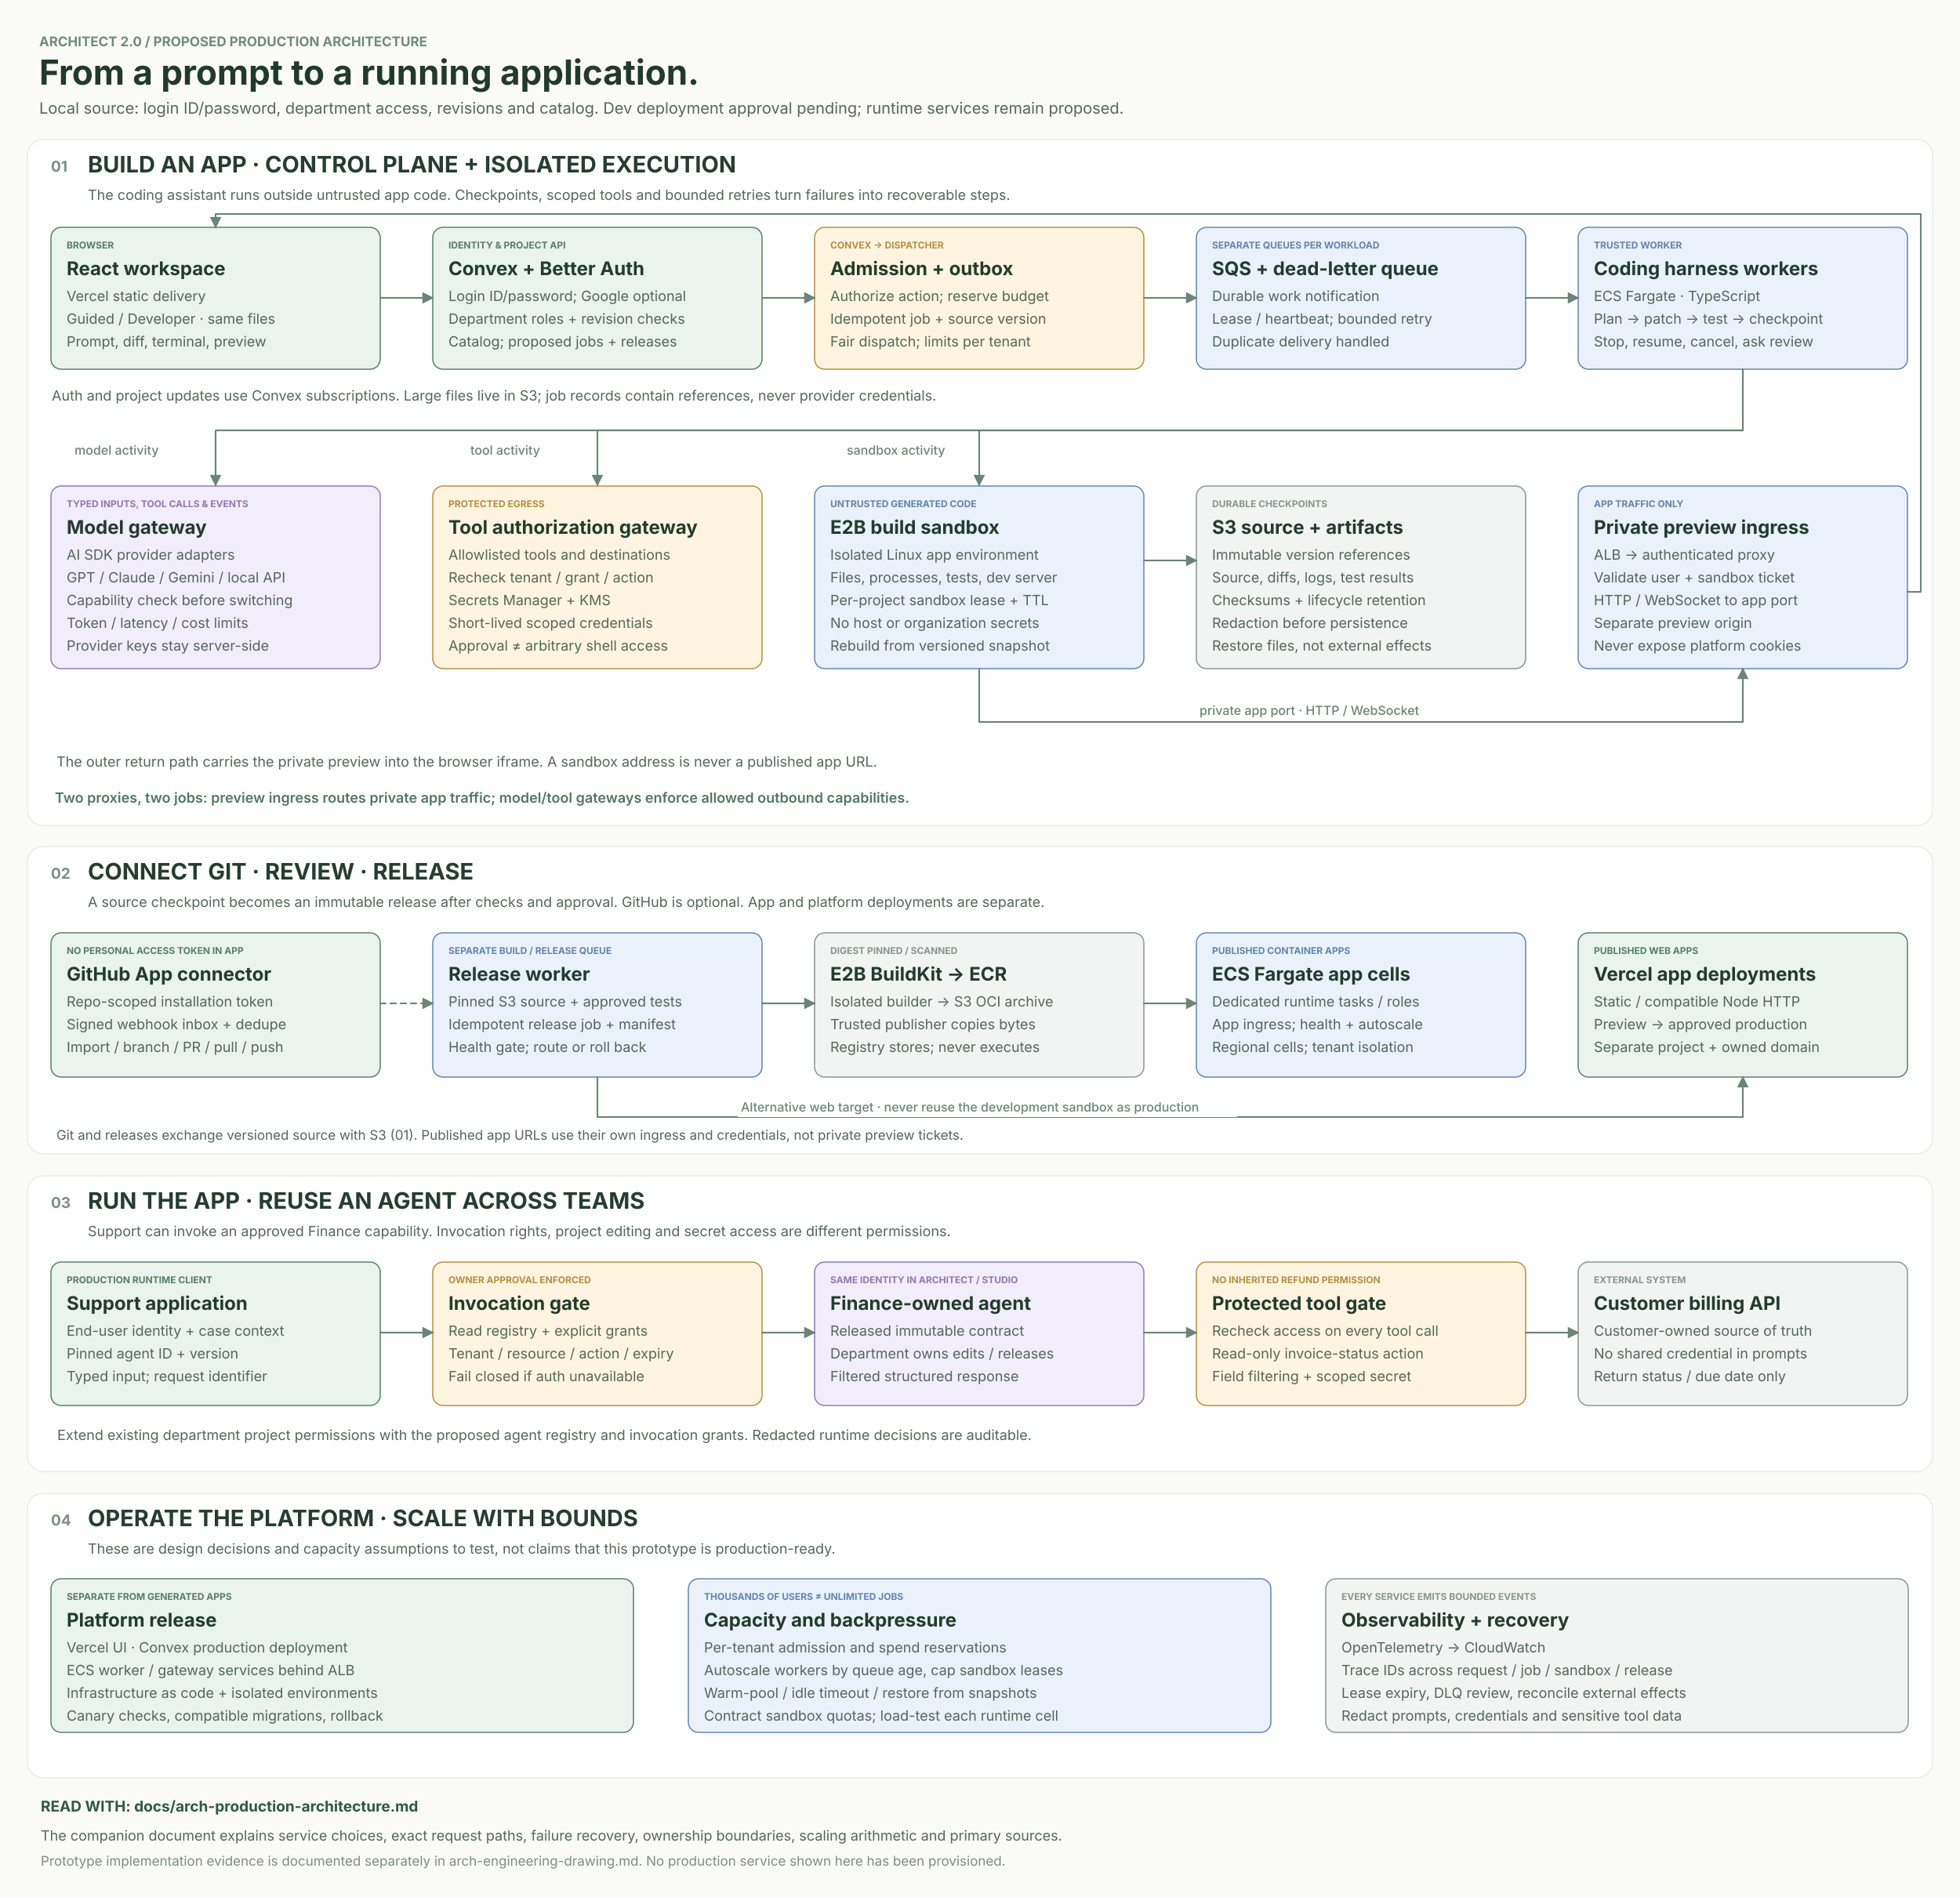
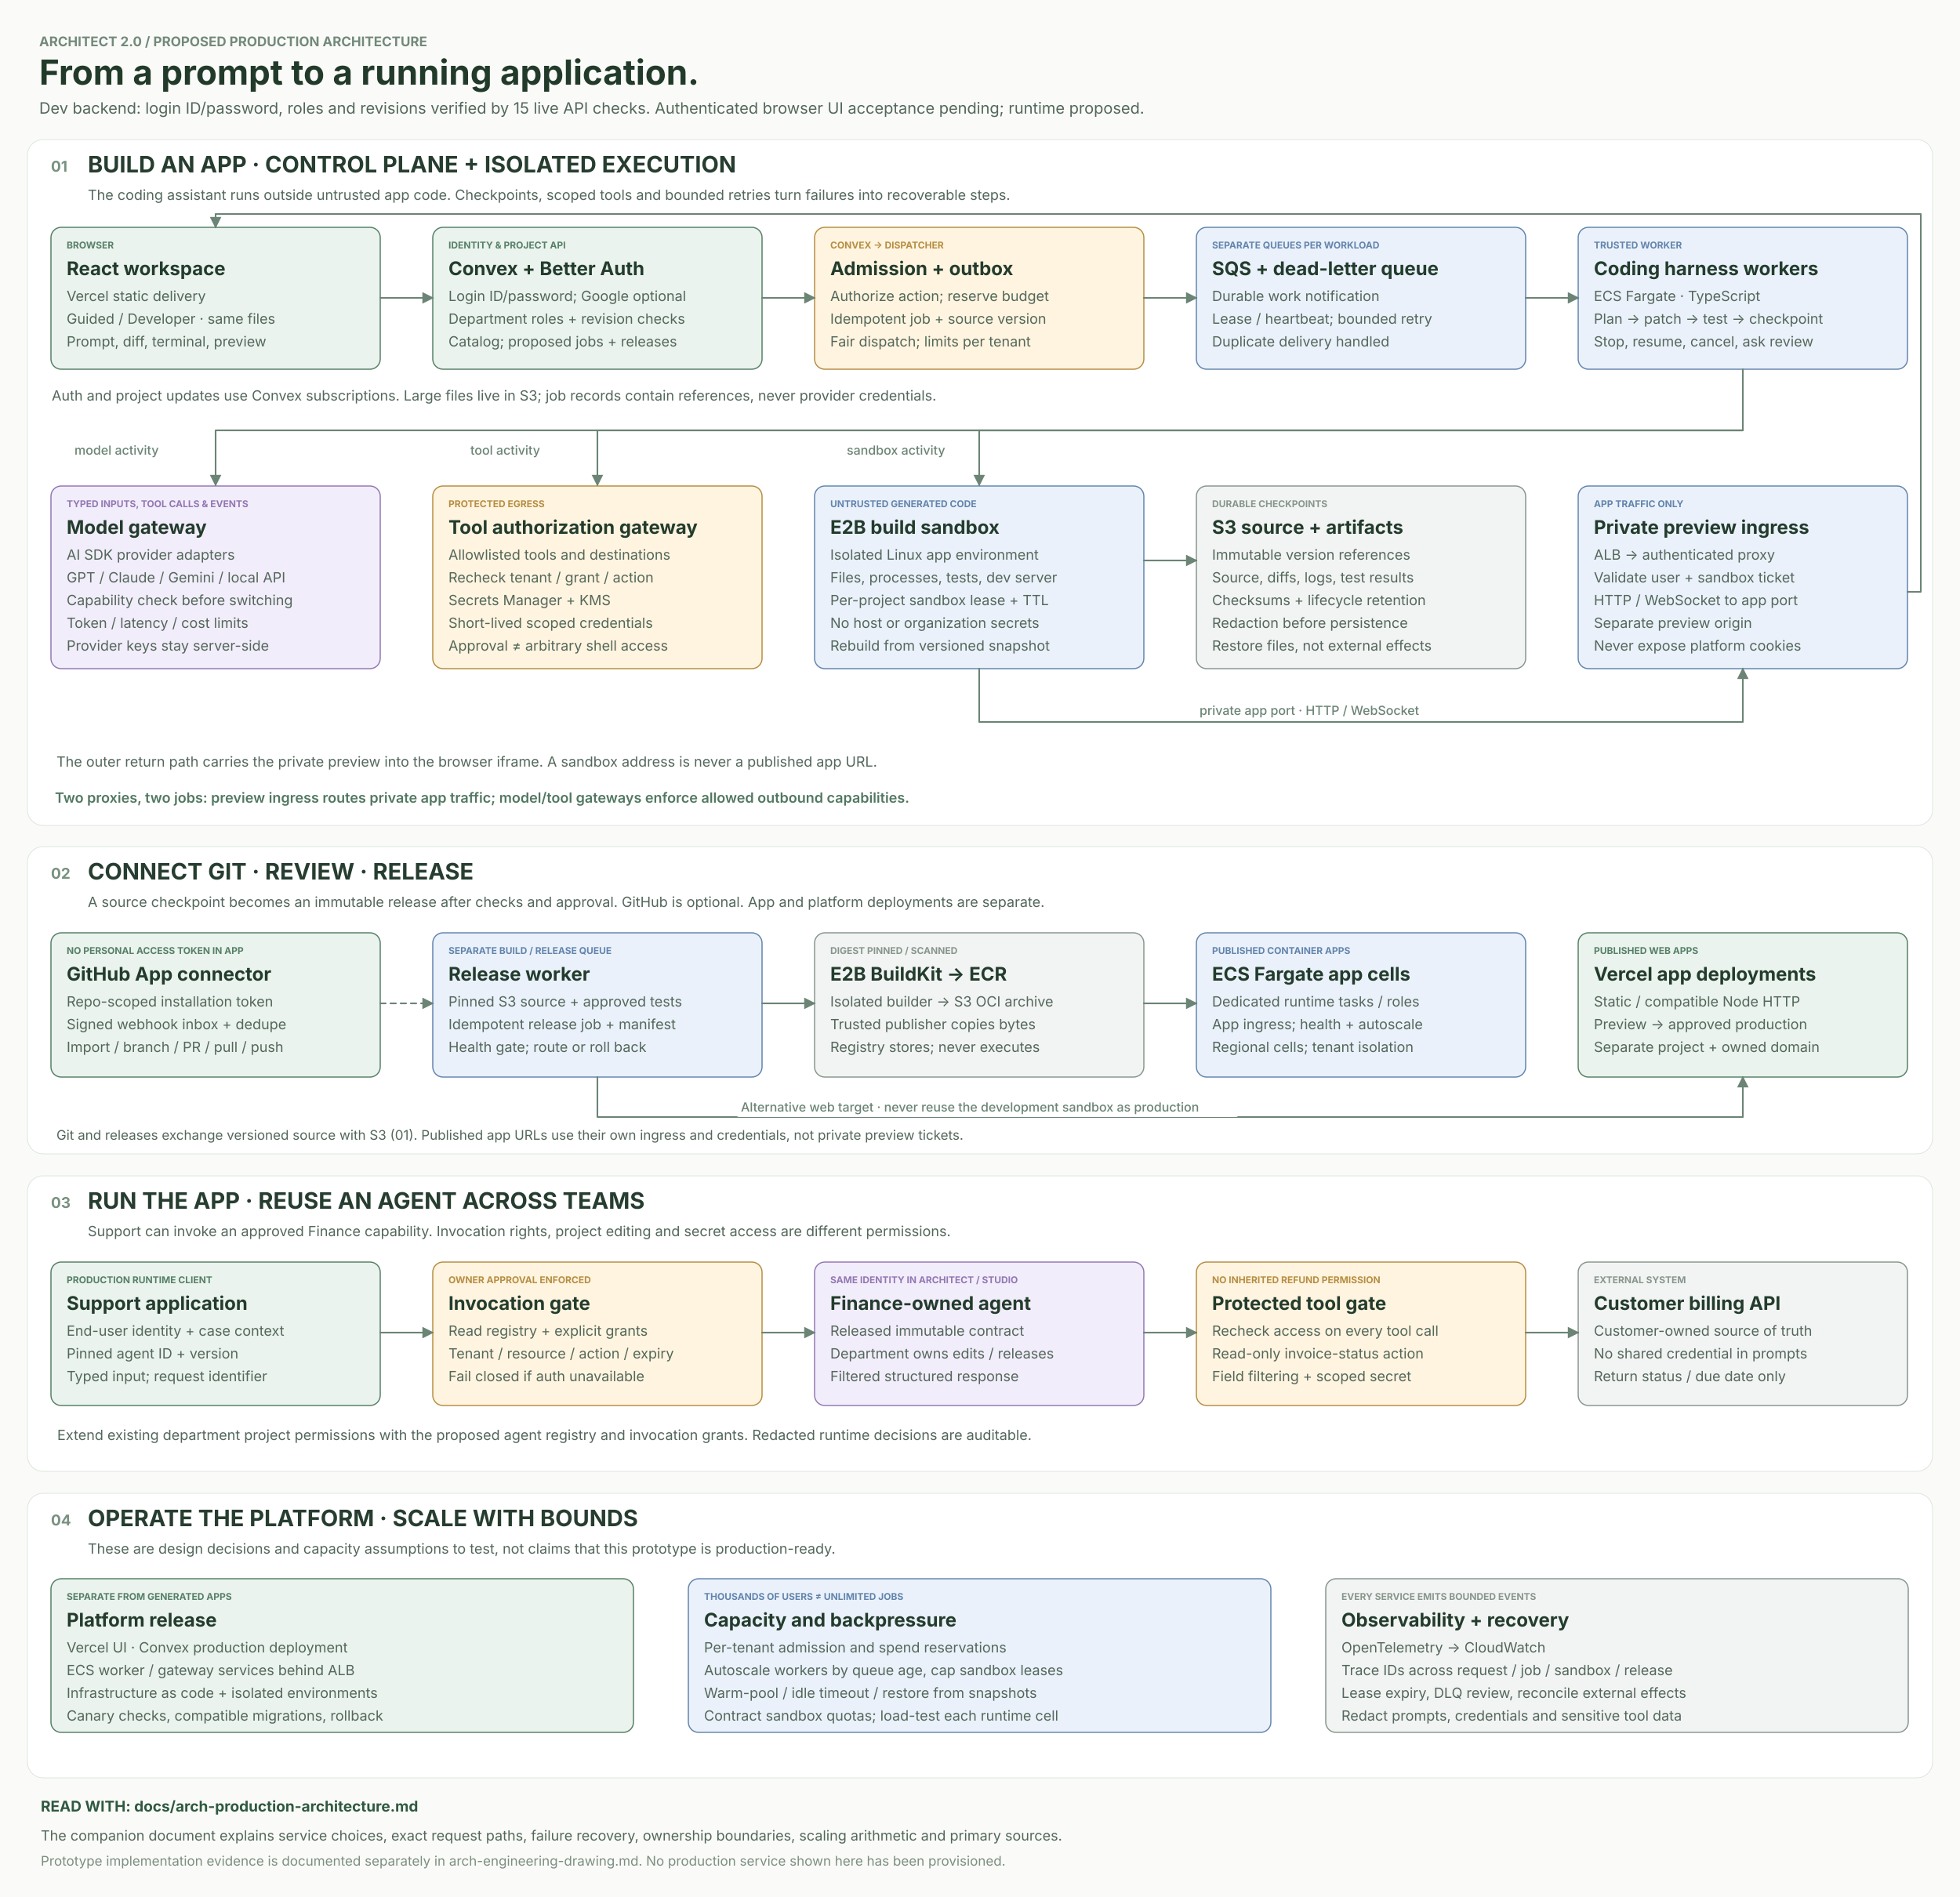
<svg xmlns="http://www.w3.org/2000/svg" width="2500" height="2420" viewBox="0 0 2500 2420" role="img" aria-labelledby="title desc">
  <defs>
    <marker id="arrow" viewBox="0 0 10 10" refX="9" refY="5" markerWidth="7" markerHeight="7" orient="auto-start-reverse">
      <path d="M0 0L10 5L0 10Z" fill="#6b8475" />
    </marker>
  </defs>
  <style>text{font-family:Inter,Segoe UI,Arial,sans-serif}path{stroke-linejoin:round;stroke-linecap:round}</style>
  <rect width="2500" height="2420" fill="#fafbf8" />
  <text x="50" y="59" font-size="17" fill="#73897b" font-weight="700">ARCHITECT 2.0 / PROPOSED PRODUCTION ARCHITECTURE</text>
  <text x="50" y="108" font-size="44" fill="#223a2a" font-weight="650">From a prompt to a running application.</text>
-   <text x="50" y="145" font-size="20" fill="#53675b" font-weight="400">Local source: login ID/password, department access, revisions and catalog. Dev deployment approval pending; runtime services remain proposed.</text>
+   <text x="50" y="145" font-size="20" fill="#53675b" font-weight="400">Dev backend: login ID/password, roles and revisions verified by 15 live API checks. Authenticated browser UI acceptance pending; runtime proposed.</text>
  <rect x="35" y="178" width="2430" height="875" rx="20" fill="#fff" stroke="#dce5dc" />
  <text x="65" y="219" font-size="19" fill="#789180" font-weight="700">01</text>
  <text x="112" y="220" font-size="29" fill="#263d30" font-weight="650">BUILD AN APP · CONTROL PLANE + ISOLATED EXECUTION</text>
  <text x="112" y="255" font-size="18" fill="#53675b" font-weight="400">The coding assistant runs outside untrusted app code. Checkpoints, scoped tools and bounded retries turn failures into recoverable steps.</text>
  <rect x="65" y="290" width="420" height="181" rx="13" fill="#eaf3ed" stroke="#567f67" stroke-width="1.5" />
  <text x="85" y="317" font-size="12" fill="#567f67" font-weight="750">BROWSER</text>
  <text x="85" y="351" font-size="24" fill="#233c2d" font-weight="650">React workspace</text>
  <text x="85" y="384" font-size="18" fill="#53675b" font-weight="400">Vercel static delivery</text>
  <text x="85" y="413" font-size="18" fill="#53675b" font-weight="400">Guided / Developer · same files</text>
  <text x="85" y="442" font-size="18" fill="#53675b" font-weight="400">Prompt, diff, terminal, preview</text>
  <rect x="552" y="290" width="420" height="181" rx="13" fill="#eaf3ed" stroke="#567f67" stroke-width="1.5" />
  <text x="572" y="317" font-size="12" fill="#567f67" font-weight="750">IDENTITY &amp; PROJECT API</text>
  <text x="572" y="351" font-size="24" fill="#233c2d" font-weight="650">Convex + Better Auth</text>
  <text x="572" y="384" font-size="18" fill="#53675b" font-weight="400">Login ID/password; Google optional</text>
  <text x="572" y="413" font-size="18" fill="#53675b" font-weight="400">Department roles + revision checks</text>
  <text x="572" y="442" font-size="18" fill="#53675b" font-weight="400">Catalog; proposed jobs + releases</text>
  <rect x="1039" y="290" width="420" height="181" rx="13" fill="#fff4df" stroke="#b68d42" stroke-width="1.5" />
  <text x="1059" y="317" font-size="12" fill="#b68d42" font-weight="750">CONVEX → DISPATCHER</text>
  <text x="1059" y="351" font-size="24" fill="#233c2d" font-weight="650">Admission + outbox</text>
  <text x="1059" y="384" font-size="18" fill="#53675b" font-weight="400">Authorize action; reserve budget</text>
  <text x="1059" y="413" font-size="18" fill="#53675b" font-weight="400">Idempotent job + source version</text>
  <text x="1059" y="442" font-size="18" fill="#53675b" font-weight="400">Fair dispatch; limits per tenant</text>
  <rect x="1526" y="290" width="420" height="181" rx="13" fill="#eaf1fa" stroke="#6284ad" stroke-width="1.5" />
  <text x="1546" y="317" font-size="12" fill="#6284ad" font-weight="750">SEPARATE QUEUES PER WORKLOAD</text>
  <text x="1546" y="351" font-size="24" fill="#233c2d" font-weight="650">SQS + dead-letter queue</text>
  <text x="1546" y="384" font-size="18" fill="#53675b" font-weight="400">Durable work notification</text>
  <text x="1546" y="413" font-size="18" fill="#53675b" font-weight="400">Lease / heartbeat; bounded retry</text>
  <text x="1546" y="442" font-size="18" fill="#53675b" font-weight="400">Duplicate delivery handled</text>
  <rect x="2013" y="290" width="420" height="181" rx="13" fill="#eaf1fa" stroke="#6284ad" stroke-width="1.5" />
  <text x="2033" y="317" font-size="12" fill="#6284ad" font-weight="750">TRUSTED WORKER</text>
  <text x="2033" y="351" font-size="24" fill="#233c2d" font-weight="650">Coding harness workers</text>
  <text x="2033" y="384" font-size="18" fill="#53675b" font-weight="400">ECS Fargate · TypeScript</text>
  <text x="2033" y="413" font-size="18" fill="#53675b" font-weight="400">Plan → patch → test → checkpoint</text>
  <text x="2033" y="442" font-size="18" fill="#53675b" font-weight="400">Stop, resume, cancel, ask review</text>
  <path d="M485 380H552" fill="none" stroke="#6b8475" stroke-width="2.1" marker-end="url(#arrow)" />
  <path d="M972 380H1039" fill="none" stroke="#6b8475" stroke-width="2.1" marker-end="url(#arrow)" />
  <path d="M1459 380H1526" fill="none" stroke="#6b8475" stroke-width="2.1" marker-end="url(#arrow)" />
  <path d="M1946 380H2013" fill="none" stroke="#6b8475" stroke-width="2.1" marker-end="url(#arrow)" />
  <text x="66" y="511" font-size="18" fill="#53675b" font-weight="400">Auth and project updates use Convex subscriptions. Large files live in S3; job records contain references, never provider credentials.</text>
  <path d="M2223 471V549H275V619" fill="none" stroke="#6b8475" stroke-width="2.1" marker-end="url(#arrow)" />
  <rect x="88" y="560" width="133" height="27" rx="5" fill="#fff" />
  <text x="95" y="580" font-size="16" fill="#6b8475" font-weight="550">model activity</text>
  <path d="M2223 549H762V619" fill="none" stroke="#6b8475" stroke-width="2.1" marker-end="url(#arrow)" />
  <rect x="593" y="560" width="124.5" height="27" rx="5" fill="#fff" />
  <text x="600" y="580" font-size="16" fill="#6b8475" font-weight="550">tool activity</text>
  <path d="M2223 549H1249V619" fill="none" stroke="#6b8475" stroke-width="2.1" marker-end="url(#arrow)" />
  <rect x="1073" y="560" width="150" height="27" rx="5" fill="#fff" />
  <text x="1080" y="580" font-size="16" fill="#6b8475" font-weight="550">sandbox activity</text>
  <rect x="65" y="620" width="420" height="233" rx="13" fill="#f2edfa" stroke="#9277b3" stroke-width="1.5" />
  <text x="85" y="647" font-size="12" fill="#9277b3" font-weight="750">TYPED INPUTS, TOOL CALLS &amp; EVENTS</text>
  <text x="85" y="681" font-size="24" fill="#233c2d" font-weight="650">Model gateway</text>
  <text x="85" y="714" font-size="18" fill="#53675b" font-weight="400">AI SDK provider adapters</text>
  <text x="85" y="743" font-size="18" fill="#53675b" font-weight="400">GPT / Claude / Gemini / local API</text>
  <text x="85" y="772" font-size="18" fill="#53675b" font-weight="400">Capability check before switching</text>
  <text x="85" y="801" font-size="18" fill="#53675b" font-weight="400">Token / latency / cost limits</text>
  <text x="85" y="830" font-size="18" fill="#53675b" font-weight="400">Provider keys stay server-side</text>
  <rect x="552" y="620" width="420" height="233" rx="13" fill="#fff4df" stroke="#b68d42" stroke-width="1.5" />
  <text x="572" y="647" font-size="12" fill="#b68d42" font-weight="750">PROTECTED EGRESS</text>
  <text x="572" y="681" font-size="24" fill="#233c2d" font-weight="650">Tool authorization gateway</text>
  <text x="572" y="714" font-size="18" fill="#53675b" font-weight="400">Allowlisted tools and destinations</text>
  <text x="572" y="743" font-size="18" fill="#53675b" font-weight="400">Recheck tenant / grant / action</text>
  <text x="572" y="772" font-size="18" fill="#53675b" font-weight="400">Secrets Manager + KMS</text>
  <text x="572" y="801" font-size="18" fill="#53675b" font-weight="400">Short-lived scoped credentials</text>
  <text x="572" y="830" font-size="18" fill="#53675b" font-weight="400">Approval ≠ arbitrary shell access</text>
  <rect x="1039" y="620" width="420" height="233" rx="13" fill="#eaf1fa" stroke="#6284ad" stroke-width="1.5" />
  <text x="1059" y="647" font-size="12" fill="#6284ad" font-weight="750">UNTRUSTED GENERATED CODE</text>
  <text x="1059" y="681" font-size="24" fill="#233c2d" font-weight="650">E2B build sandbox</text>
  <text x="1059" y="714" font-size="18" fill="#53675b" font-weight="400">Isolated Linux app environment</text>
  <text x="1059" y="743" font-size="18" fill="#53675b" font-weight="400">Files, processes, tests, dev server</text>
  <text x="1059" y="772" font-size="18" fill="#53675b" font-weight="400">Per-project sandbox lease + TTL</text>
  <text x="1059" y="801" font-size="18" fill="#53675b" font-weight="400">No host or organization secrets</text>
  <text x="1059" y="830" font-size="18" fill="#53675b" font-weight="400">Rebuild from versioned snapshot</text>
  <rect x="1526" y="620" width="420" height="233" rx="13" fill="#f2f4f3" stroke="#87968c" stroke-width="1.5" />
  <text x="1546" y="647" font-size="12" fill="#87968c" font-weight="750">DURABLE CHECKPOINTS</text>
  <text x="1546" y="681" font-size="24" fill="#233c2d" font-weight="650">S3 source + artifacts</text>
  <text x="1546" y="714" font-size="18" fill="#53675b" font-weight="400">Immutable version references</text>
  <text x="1546" y="743" font-size="18" fill="#53675b" font-weight="400">Source, diffs, logs, test results</text>
  <text x="1546" y="772" font-size="18" fill="#53675b" font-weight="400">Checksums + lifecycle retention</text>
  <text x="1546" y="801" font-size="18" fill="#53675b" font-weight="400">Redaction before persistence</text>
  <text x="1546" y="830" font-size="18" fill="#53675b" font-weight="400">Restore files, not external effects</text>
  <rect x="2013" y="620" width="420" height="233" rx="13" fill="#eaf1fa" stroke="#6284ad" stroke-width="1.5" />
  <text x="2033" y="647" font-size="12" fill="#6284ad" font-weight="750">APP TRAFFIC ONLY</text>
  <text x="2033" y="681" font-size="24" fill="#233c2d" font-weight="650">Private preview ingress</text>
  <text x="2033" y="714" font-size="18" fill="#53675b" font-weight="400">ALB → authenticated proxy</text>
  <text x="2033" y="743" font-size="18" fill="#53675b" font-weight="400">Validate user + sandbox ticket</text>
  <text x="2033" y="772" font-size="18" fill="#53675b" font-weight="400">HTTP / WebSocket to app port</text>
  <text x="2033" y="801" font-size="18" fill="#53675b" font-weight="400">Separate preview origin</text>
  <text x="2033" y="830" font-size="18" fill="#53675b" font-weight="400">Never expose platform cookies</text>
  <path d="M1459 715H1526" fill="none" stroke="#6b8475" stroke-width="2.1" marker-end="url(#arrow)" />
  <path d="M1249 853V921H2223V853" fill="none" stroke="#6b8475" stroke-width="2.1" marker-end="url(#arrow)" />
  <rect x="1523" y="892" width="311.5" height="27" rx="5" fill="#fff" />
  <text x="1530" y="912" font-size="16" fill="#6b8475" font-weight="550">private app port · HTTP / WebSocket</text>
  <path d="M2433 755H2450V273H275V290" fill="none" stroke="#6b8475" stroke-width="2.1" marker-end="url(#arrow)" />
  <text x="72" y="978" font-size="18" fill="#53675b" font-weight="400">The outer return path carries the private preview into the browser iframe. A sandbox address is never a published app URL.</text>
  <text x="70" y="1024" font-size="18" fill="#517761" font-weight="600">Two proxies, two jobs: preview ingress routes private app traffic; model/tool gateways enforce allowed outbound capabilities.</text>
  <rect x="35" y="1080" width="2430" height="392" rx="20" fill="#fff" stroke="#dce5dc" />
  <text x="65" y="1121" font-size="19" fill="#789180" font-weight="700">02</text>
  <text x="112" y="1122" font-size="29" fill="#263d30" font-weight="650">CONNECT GIT · REVIEW · RELEASE</text>
  <text x="112" y="1157" font-size="18" fill="#53675b" font-weight="400">A source checkpoint becomes an immutable release after checks and approval. GitHub is optional. App and platform deployments are separate.</text>
  <rect x="65" y="1190" width="420" height="184" rx="13" fill="#eaf3ed" stroke="#567f67" stroke-width="1.5" />
  <text x="85" y="1217" font-size="12" fill="#567f67" font-weight="750">NO PERSONAL ACCESS TOKEN IN APP</text>
  <text x="85" y="1251" font-size="24" fill="#233c2d" font-weight="650">GitHub App connector</text>
  <text x="85" y="1284" font-size="18" fill="#53675b" font-weight="400">Repo-scoped installation token</text>
  <text x="85" y="1313" font-size="18" fill="#53675b" font-weight="400">Signed webhook inbox + dedupe</text>
  <text x="85" y="1342" font-size="18" fill="#53675b" font-weight="400">Import / branch / PR / pull / push</text>
  <rect x="552" y="1190" width="420" height="184" rx="13" fill="#eaf1fa" stroke="#6284ad" stroke-width="1.5" />
  <text x="572" y="1217" font-size="12" fill="#6284ad" font-weight="750">SEPARATE BUILD / RELEASE QUEUE</text>
  <text x="572" y="1251" font-size="24" fill="#233c2d" font-weight="650">Release worker</text>
  <text x="572" y="1284" font-size="18" fill="#53675b" font-weight="400">Pinned S3 source + approved tests</text>
  <text x="572" y="1313" font-size="18" fill="#53675b" font-weight="400">Idempotent release job + manifest</text>
  <text x="572" y="1342" font-size="18" fill="#53675b" font-weight="400">Health gate; route or roll back</text>
  <rect x="1039" y="1190" width="420" height="184" rx="13" fill="#f2f4f3" stroke="#87968c" stroke-width="1.5" />
  <text x="1059" y="1217" font-size="12" fill="#87968c" font-weight="750">DIGEST PINNED / SCANNED</text>
  <text x="1059" y="1251" font-size="24" fill="#233c2d" font-weight="650">E2B BuildKit → ECR</text>
  <text x="1059" y="1284" font-size="18" fill="#53675b" font-weight="400">Isolated builder → S3 OCI archive</text>
  <text x="1059" y="1313" font-size="18" fill="#53675b" font-weight="400">Trusted publisher copies bytes</text>
  <text x="1059" y="1342" font-size="18" fill="#53675b" font-weight="400">Registry stores; never executes</text>
  <rect x="1526" y="1190" width="420" height="184" rx="13" fill="#eaf1fa" stroke="#6284ad" stroke-width="1.5" />
  <text x="1546" y="1217" font-size="12" fill="#6284ad" font-weight="750">PUBLISHED CONTAINER APPS</text>
  <text x="1546" y="1251" font-size="24" fill="#233c2d" font-weight="650">ECS Fargate app cells</text>
  <text x="1546" y="1284" font-size="18" fill="#53675b" font-weight="400">Dedicated runtime tasks / roles</text>
  <text x="1546" y="1313" font-size="18" fill="#53675b" font-weight="400">App ingress; health + autoscale</text>
  <text x="1546" y="1342" font-size="18" fill="#53675b" font-weight="400">Regional cells; tenant isolation</text>
  <rect x="2013" y="1190" width="420" height="184" rx="13" fill="#eaf3ed" stroke="#567f67" stroke-width="1.5" />
  <text x="2033" y="1217" font-size="12" fill="#567f67" font-weight="750">PUBLISHED WEB APPS</text>
  <text x="2033" y="1251" font-size="24" fill="#233c2d" font-weight="650">Vercel app deployments</text>
  <text x="2033" y="1284" font-size="18" fill="#53675b" font-weight="400">Static / compatible Node HTTP</text>
  <text x="2033" y="1313" font-size="18" fill="#53675b" font-weight="400">Preview → approved production</text>
  <text x="2033" y="1342" font-size="18" fill="#53675b" font-weight="400">Separate project + owned domain</text>
  <path d="M485 1280H552" fill="none" stroke="#6b8475" stroke-width="2.1" stroke-dasharray="7 6" marker-end="url(#arrow)" />
  <path d="M972 1280H1039" fill="none" stroke="#6b8475" stroke-width="2.1" marker-end="url(#arrow)" />
  <path d="M1459 1280H1526" fill="none" stroke="#6b8475" stroke-width="2.1" marker-end="url(#arrow)" />
  <path d="M762 1374V1425H2223V1374" fill="none" stroke="#6b8475" stroke-width="2.1" marker-end="url(#arrow)" />
  <rect x="938" y="1398" width="643" height="27" rx="5" fill="#fff" />
  <text x="945" y="1418" font-size="16" fill="#6b8475" font-weight="550">Alternative web target · never reuse the development sandbox as production</text>
  <text x="72" y="1454" font-size="17" fill="#53675b" font-weight="400">Git and releases exchange versioned source with S3 (01). Published app URLs use their own ingress and credentials, not private preview tickets.</text>
  <rect x="35" y="1500" width="2430" height="377" rx="20" fill="#fff" stroke="#dce5dc" />
  <text x="65" y="1541" font-size="19" fill="#789180" font-weight="700">03</text>
  <text x="112" y="1542" font-size="29" fill="#263d30" font-weight="650">RUN THE APP · REUSE AN AGENT ACROSS TEAMS</text>
  <text x="112" y="1577" font-size="18" fill="#53675b" font-weight="400">Support can invoke an approved Finance capability. Invocation rights, project editing and secret access are different permissions.</text>
  <rect x="65" y="1610" width="420" height="183" rx="13" fill="#eaf3ed" stroke="#567f67" stroke-width="1.5" />
  <text x="85" y="1637" font-size="12" fill="#567f67" font-weight="750">PRODUCTION RUNTIME CLIENT</text>
  <text x="85" y="1671" font-size="24" fill="#233c2d" font-weight="650">Support application</text>
  <text x="85" y="1704" font-size="18" fill="#53675b" font-weight="400">End-user identity + case context</text>
  <text x="85" y="1733" font-size="18" fill="#53675b" font-weight="400">Pinned agent ID + version</text>
  <text x="85" y="1762" font-size="18" fill="#53675b" font-weight="400">Typed input; request identifier</text>
  <rect x="552" y="1610" width="420" height="183" rx="13" fill="#fff4df" stroke="#b68d42" stroke-width="1.5" />
  <text x="572" y="1637" font-size="12" fill="#b68d42" font-weight="750">OWNER APPROVAL ENFORCED</text>
  <text x="572" y="1671" font-size="24" fill="#233c2d" font-weight="650">Invocation gate</text>
  <text x="572" y="1704" font-size="18" fill="#53675b" font-weight="400">Read registry + explicit grants</text>
  <text x="572" y="1733" font-size="18" fill="#53675b" font-weight="400">Tenant / resource / action / expiry</text>
  <text x="572" y="1762" font-size="18" fill="#53675b" font-weight="400">Fail closed if auth unavailable</text>
  <rect x="1039" y="1610" width="420" height="183" rx="13" fill="#f2edfa" stroke="#9277b3" stroke-width="1.5" />
  <text x="1059" y="1637" font-size="12" fill="#9277b3" font-weight="750">SAME IDENTITY IN ARCHITECT / STUDIO</text>
  <text x="1059" y="1671" font-size="24" fill="#233c2d" font-weight="650">Finance-owned agent</text>
  <text x="1059" y="1704" font-size="18" fill="#53675b" font-weight="400">Released immutable contract</text>
  <text x="1059" y="1733" font-size="18" fill="#53675b" font-weight="400">Department owns edits / releases</text>
  <text x="1059" y="1762" font-size="18" fill="#53675b" font-weight="400">Filtered structured response</text>
  <rect x="1526" y="1610" width="420" height="183" rx="13" fill="#fff4df" stroke="#b68d42" stroke-width="1.5" />
  <text x="1546" y="1637" font-size="12" fill="#b68d42" font-weight="750">NO INHERITED REFUND PERMISSION</text>
  <text x="1546" y="1671" font-size="24" fill="#233c2d" font-weight="650">Protected tool gate</text>
  <text x="1546" y="1704" font-size="18" fill="#53675b" font-weight="400">Recheck access on every tool call</text>
  <text x="1546" y="1733" font-size="18" fill="#53675b" font-weight="400">Read-only invoice-status action</text>
  <text x="1546" y="1762" font-size="18" fill="#53675b" font-weight="400">Field filtering + scoped secret</text>
  <rect x="2013" y="1610" width="420" height="183" rx="13" fill="#f2f4f3" stroke="#87968c" stroke-width="1.5" />
  <text x="2033" y="1637" font-size="12" fill="#87968c" font-weight="750">EXTERNAL SYSTEM</text>
  <text x="2033" y="1671" font-size="24" fill="#233c2d" font-weight="650">Customer billing API</text>
  <text x="2033" y="1704" font-size="18" fill="#53675b" font-weight="400">Customer-owned source of truth</text>
  <text x="2033" y="1733" font-size="18" fill="#53675b" font-weight="400">No shared credential in prompts</text>
  <text x="2033" y="1762" font-size="18" fill="#53675b" font-weight="400">Return status / due date only</text>
  <path d="M485 1700H552" fill="none" stroke="#6b8475" stroke-width="2.1" marker-end="url(#arrow)" />
  <path d="M972 1700H1039" fill="none" stroke="#6b8475" stroke-width="2.1" marker-end="url(#arrow)" />
  <path d="M1459 1700H1526" fill="none" stroke="#6b8475" stroke-width="2.1" marker-end="url(#arrow)" />
  <path d="M1946 1700H2013" fill="none" stroke="#6b8475" stroke-width="2.1" marker-end="url(#arrow)" />
  <text x="73" y="1837" font-size="18" fill="#53675b" font-weight="400">Extend existing department project permissions with the proposed agent registry and invocation grants. Redacted runtime decisions are auditable.</text>
  <rect x="35" y="1905" width="2430" height="363" rx="20" fill="#fff" stroke="#dce5dc" />
  <text x="65" y="1946" font-size="19" fill="#789180" font-weight="700">04</text>
  <text x="112" y="1947" font-size="29" fill="#263d30" font-weight="650">OPERATE THE PLATFORM · SCALE WITH BOUNDS</text>
  <text x="112" y="1982" font-size="18" fill="#53675b" font-weight="400">These are design decisions and capacity assumptions to test, not claims that this prototype is production-ready.</text>
  <rect x="65" y="2014" width="743" height="196" rx="13" fill="#eaf3ed" stroke="#567f67" stroke-width="1.5" />
  <text x="85" y="2041" font-size="12" fill="#567f67" font-weight="750">SEPARATE FROM GENERATED APPS</text>
  <text x="85" y="2075" font-size="24" fill="#233c2d" font-weight="650">Platform release</text>
  <text x="85" y="2108" font-size="18" fill="#53675b" font-weight="400">Vercel UI · Convex production deployment</text>
  <text x="85" y="2137" font-size="18" fill="#53675b" font-weight="400">ECS worker / gateway services behind ALB</text>
  <text x="85" y="2166" font-size="18" fill="#53675b" font-weight="400">Infrastructure as code + isolated environments</text>
  <text x="85" y="2195" font-size="18" fill="#53675b" font-weight="400">Canary checks, compatible migrations, rollback</text>
  <rect x="878" y="2014" width="743" height="196" rx="13" fill="#eaf1fa" stroke="#6284ad" stroke-width="1.5" />
  <text x="898" y="2041" font-size="12" fill="#6284ad" font-weight="750">THOUSANDS OF USERS ≠ UNLIMITED JOBS</text>
  <text x="898" y="2075" font-size="24" fill="#233c2d" font-weight="650">Capacity and backpressure</text>
  <text x="898" y="2108" font-size="18" fill="#53675b" font-weight="400">Per-tenant admission and spend reservations</text>
  <text x="898" y="2137" font-size="18" fill="#53675b" font-weight="400">Autoscale workers by queue age, cap sandbox leases</text>
  <text x="898" y="2166" font-size="18" fill="#53675b" font-weight="400">Warm-pool / idle timeout / restore from snapshots</text>
  <text x="898" y="2195" font-size="18" fill="#53675b" font-weight="400">Contract sandbox quotas; load-test each runtime cell</text>
  <rect x="1691" y="2014" width="743" height="196" rx="13" fill="#f2f4f3" stroke="#87968c" stroke-width="1.5" />
  <text x="1711" y="2041" font-size="12" fill="#87968c" font-weight="750">EVERY SERVICE EMITS BOUNDED EVENTS</text>
  <text x="1711" y="2075" font-size="24" fill="#233c2d" font-weight="650">Observability + recovery</text>
  <text x="1711" y="2108" font-size="18" fill="#53675b" font-weight="400">OpenTelemetry → CloudWatch</text>
  <text x="1711" y="2137" font-size="18" fill="#53675b" font-weight="400">Trace IDs across request / job / sandbox / release</text>
  <text x="1711" y="2166" font-size="18" fill="#53675b" font-weight="400">Lease expiry, DLQ review, reconcile external effects</text>
  <text x="1711" y="2195" font-size="18" fill="#53675b" font-weight="400">Redact prompts, credentials and sensitive tool data</text>
  <text x="52" y="2311" font-size="19" fill="#2f5940" font-weight="700">READ WITH: docs/arch-production-architecture.md</text>
  <text x="52" y="2348" font-size="18" fill="#53675b" font-weight="400">The companion document explains service choices, exact request paths, failure recovery, ownership boundaries, scaling arithmetic and primary sources.</text>
  <text x="52" y="2380" font-size="17" fill="#7c8e81" font-weight="400">Prototype implementation evidence is documented separately in arch-engineering-drawing.md. No production service shown here has been provisioned.</text>
</svg>
